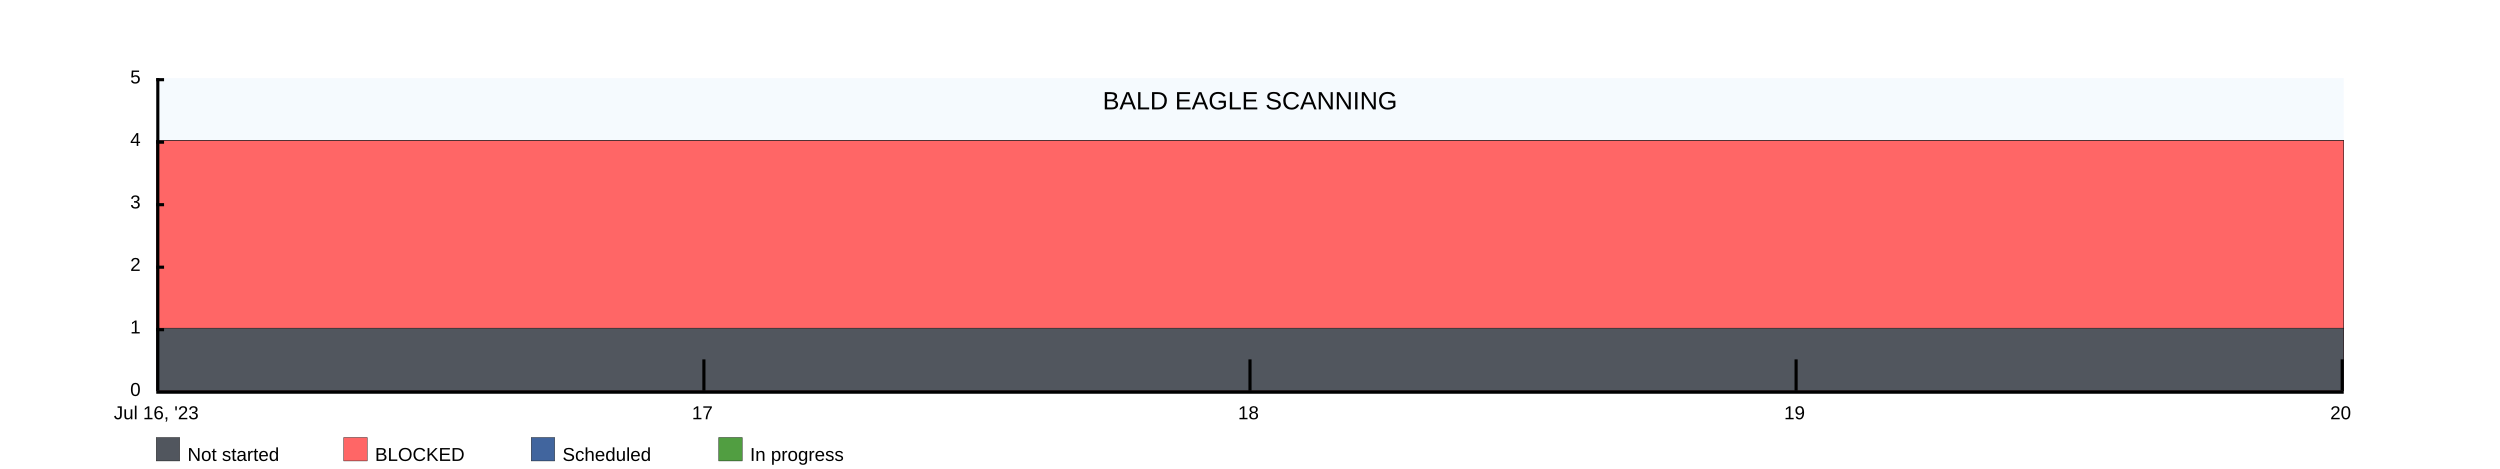
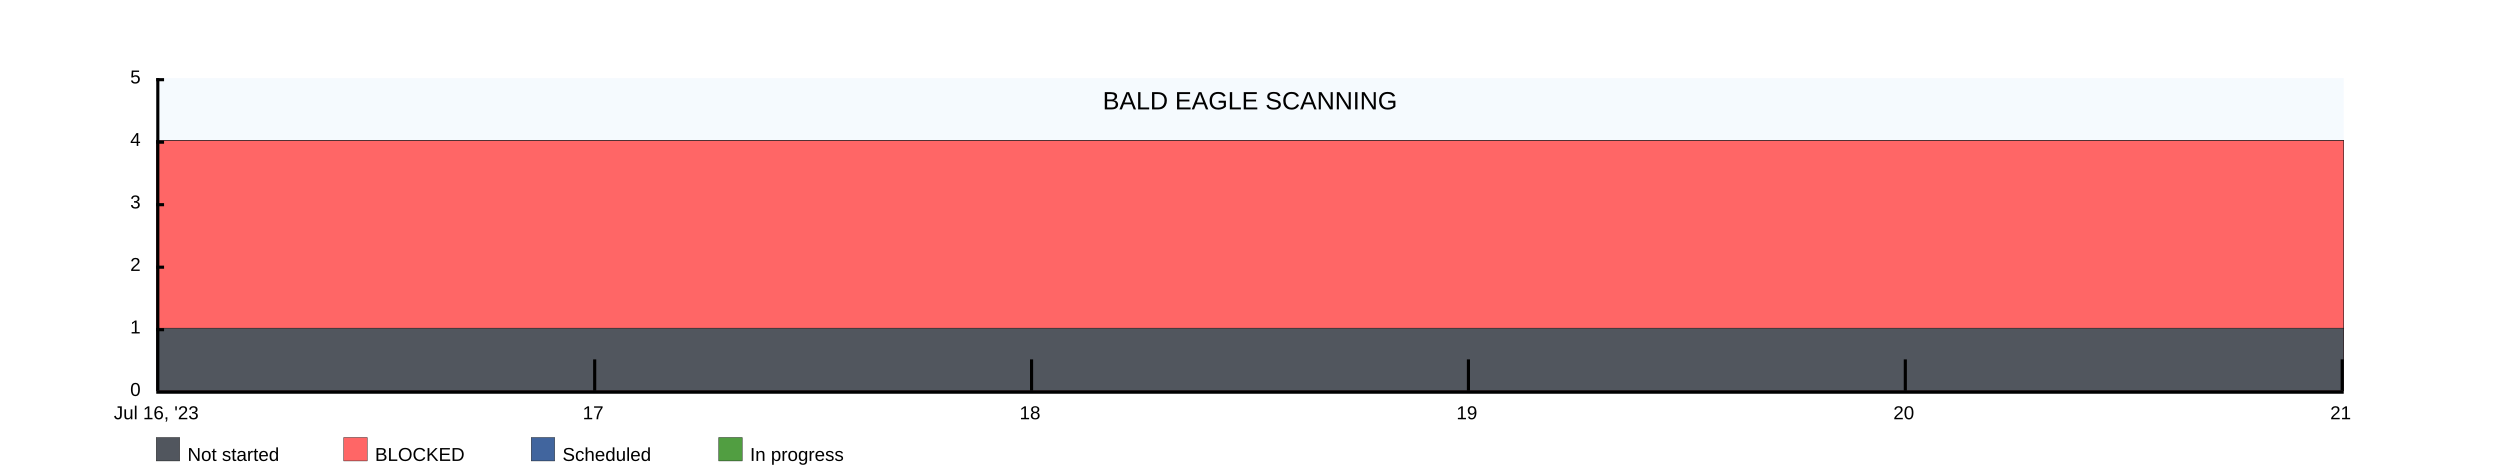
<svg xmlns="http://www.w3.org/2000/svg" width="1600" height="300">
  <rect x="100" y="50" width="1400" height="200" fill="rgba(221, 239, 250, .3)" />
  <clipPath id="theGraph">
    <rect x="100" y="50" width="1400" height="200" fill="black" />
  </clipPath>
  <rect x="100" y="280" width="15" height="15" fill="#51565E" stroke="black" stroke-width="0.25" />
  <text x="120" y="295" font-family="Arial" font-size="12" fill="black">Not started</text>
  <rect x="220" y="280" width="15" height="15" fill="#FF6666" stroke="black" stroke-width="0.25" />
  <text x="240" y="295" font-family="Arial" font-size="12" fill="black">BLOCKED</text>
  <rect x="340" y="280" width="15" height="15" fill="#41659E" stroke="black" stroke-width="0.25" />
  <text x="360" y="295" font-family="Arial" font-size="12" fill="black">Scheduled</text>
  <rect x="460" y="280" width="15" height="15" fill="#519E41" stroke="black" stroke-width="0.25" />
  <text x="480" y="295" font-family="Arial" font-size="12" fill="black">In progress</text>
-   <path d="M 100 90 M 100 90 C 100 90 450 90 450 90 C 450 90 800 90 800 90 C 800 90 1150 90 1150 90 C 1150 90 1500 90 1500 90 C 1500 90 1500 250 1500 250 C 1500 250 100 250 100 250 Z" fill="#519E41" stroke="black" stroke-width="0.25" />
-   <path d="M 100 90 M 100 90 C 100 90 450 90 450 90 C 450 90 800 90 800 90 C 800 90 1150 90 1150 90 C 1150 90 1500 90 1500 90 C 1500 90 1500 250 1500 250 C 1500 250 100 250 100 250 Z" fill="#41659E" stroke="black" stroke-width="0.25" />
-   <path d="M 100 90 M 100 90 C 100 90 450 90 450 90 C 450 90 800 90 800 90 C 800 90 1150 90 1150 90 C 1150 90 1500 90 1500 90 C 1500 90 1500 250 1500 250 C 1500 250 100 250 100 250 Z" fill="#FF6666" stroke="black" stroke-width="0.25" />
-   <path d="M 100 210 M 100 210 C 100 210 450 210 450 210 C 450 210 800 210 800 210 C 800 210 1150 210 1150 210 C 1150 210 1500 210 1500 210 C 1500 210 1500 250 1500 250 C 1500 250 100 250 100 250 Z" fill="#51565E" stroke="black" stroke-width="0.25" />
+   <path d="M 100 90 M 100 90 C 100 90 380 90 380 90 C 380 90 660 90 660 90 C 660 90 940 90 940 90 C 940 90 1220 90 1220 90 C 1220 90 1500 90 1500 90 C 1500 90 1500 250 1500 250 C 1500 250 100 250 100 250 Z" fill="#519E41" stroke="black" stroke-width="0.25" />
+   <path d="M 100 90 M 100 90 C 100 90 380 90 380 90 C 380 90 660 90 660 90 C 660 90 940 90 940 90 C 940 90 1220 90 1220 90 C 1220 90 1500 90 1500 90 C 1500 90 1500 250 1500 250 C 1500 250 100 250 100 250 Z" fill="#41659E" stroke="black" stroke-width="0.25" />
+   <path d="M 100 90 M 100 90 C 100 90 380 90 380 90 C 380 90 660 90 660 90 C 660 90 940 90 940 90 C 940 90 1220 90 1220 90 C 1220 90 1500 90 1500 90 C 1500 90 1500 250 1500 250 C 1500 250 100 250 100 250 Z" fill="#FF6666" stroke="black" stroke-width="0.25" />
+   <path d="M 100 210 M 100 210 C 100 210 380 210 380 210 C 380 210 660 210 660 210 C 660 210 940 210 940 210 C 940 210 1220 210 1220 210 C 1220 210 1500 210 1500 210 C 1500 210 1500 250 1500 250 C 1500 250 100 250 100 250 Z" fill="#51565E" stroke="black" stroke-width="0.25" />
  <text x="800" y="70" font-family="Arial" font-size="16" fill="black" text-anchor="middle" alignment-baseline="middle">BALD EAGLE SCANNING</text>
  <rect x="100" y="250" width="1400" height="2" fill="black" />
  <rect x="100" y="50" width="5" height="2" fill="black" />
  <rect x="100" y="90" width="5" height="2" fill="black" />
  <rect x="100" y="130" width="5" height="2" fill="black" />
  <rect x="100" y="170" width="5" height="2" fill="black" />
  <rect x="100" y="210" width="5" height="2" fill="black" />
  <text x="90" y="50" font-family="Arial" font-size="12" fill="black" text-anchor="end" dominant-baseline="middle">5</text>
  <text x="90" y="90" font-family="Arial" font-size="12" fill="black" text-anchor="end" dominant-baseline="middle">4</text>
  <text x="90" y="130" font-family="Arial" font-size="12" fill="black" text-anchor="end" dominant-baseline="middle">3</text>
  <text x="90" y="170" font-family="Arial" font-size="12" fill="black" text-anchor="end" dominant-baseline="middle">2</text>
  <text x="90" y="210" font-family="Arial" font-size="12" fill="black" text-anchor="end" dominant-baseline="middle">1</text>
  <text x="90" y="250" font-family="Arial" font-size="12" fill="black" text-anchor="end" dominant-baseline="middle">0</text>
  <text x="100" y="260" font-family="Arial" fill="black" text-anchor="middle" dominant-baseline="hanging">Jul 16, '23</text>
-   <text x="449.5" y="260" font-family="Arial" fill="black" text-anchor="middle" dominant-baseline="hanging">17</text>
-   <text x="799" y="260" font-family="Arial" fill="black" text-anchor="middle" dominant-baseline="hanging">18</text>
-   <text x="1148.5" y="260" font-family="Arial" fill="black" text-anchor="middle" dominant-baseline="hanging">19</text>
-   <text x="1498" y="260" font-family="Arial" fill="black" text-anchor="middle" dominant-baseline="hanging">20</text>
+   <text x="379.6" y="260" font-family="Arial" fill="black" text-anchor="middle" dominant-baseline="hanging">17</text>
+   <text x="659.2" y="260" font-family="Arial" fill="black" text-anchor="middle" dominant-baseline="hanging">18</text>
+   <text x="938.8" y="260" font-family="Arial" fill="black" text-anchor="middle" dominant-baseline="hanging">19</text>
+   <text x="1218.4" y="260" font-family="Arial" fill="black" text-anchor="middle" dominant-baseline="hanging">20</text>
+   <text x="1498" y="260" font-family="Arial" fill="black" text-anchor="middle" dominant-baseline="hanging">21</text>
  <rect x="100" y="50" width="2" height="200" fill="black" />
-   <rect x="449.5" y="230" width="2" height="20" fill="black" />
-   <rect x="799" y="230" width="2" height="20" fill="black" />
-   <rect x="1148.5" y="230" width="2" height="20" fill="black" />
+   <rect x="379.6" y="230" width="2" height="20" fill="black" />
+   <rect x="659.2" y="230" width="2" height="20" fill="black" />
+   <rect x="938.8" y="230" width="2" height="20" fill="black" />
+   <rect x="1218.4" y="230" width="2" height="20" fill="black" />
  <rect x="1498" y="230" width="2" height="20" fill="black" />
</svg>
